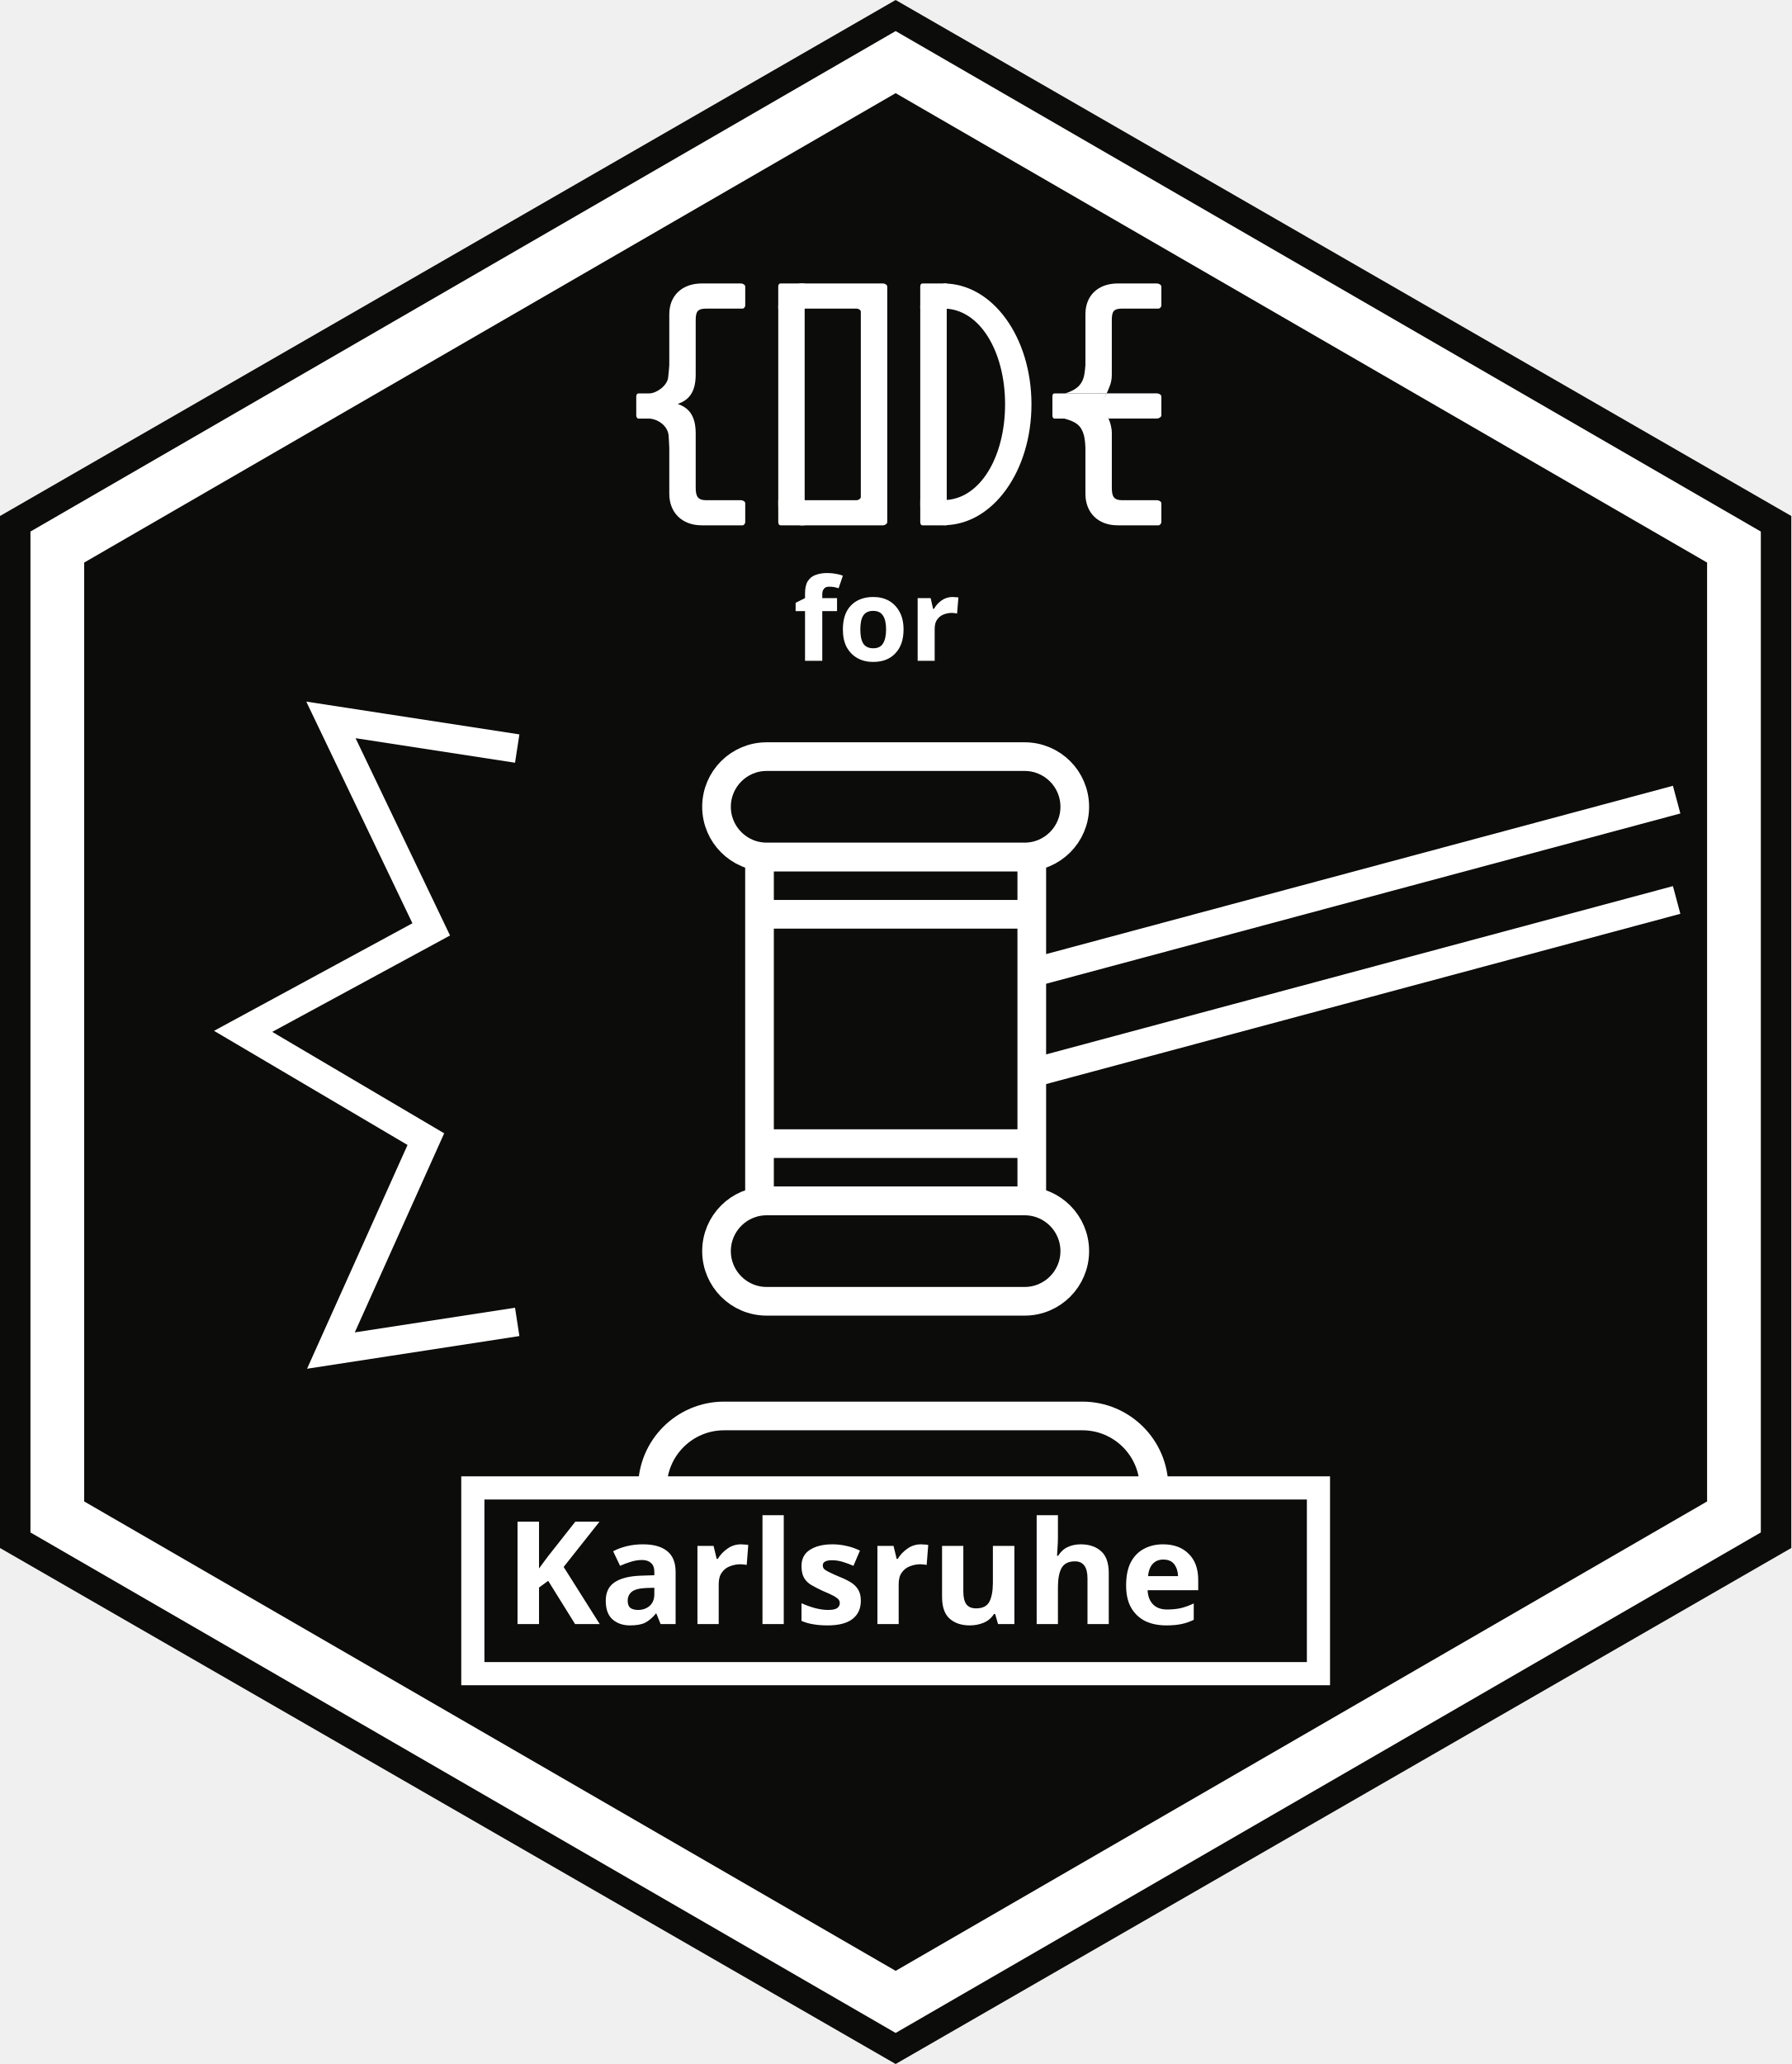
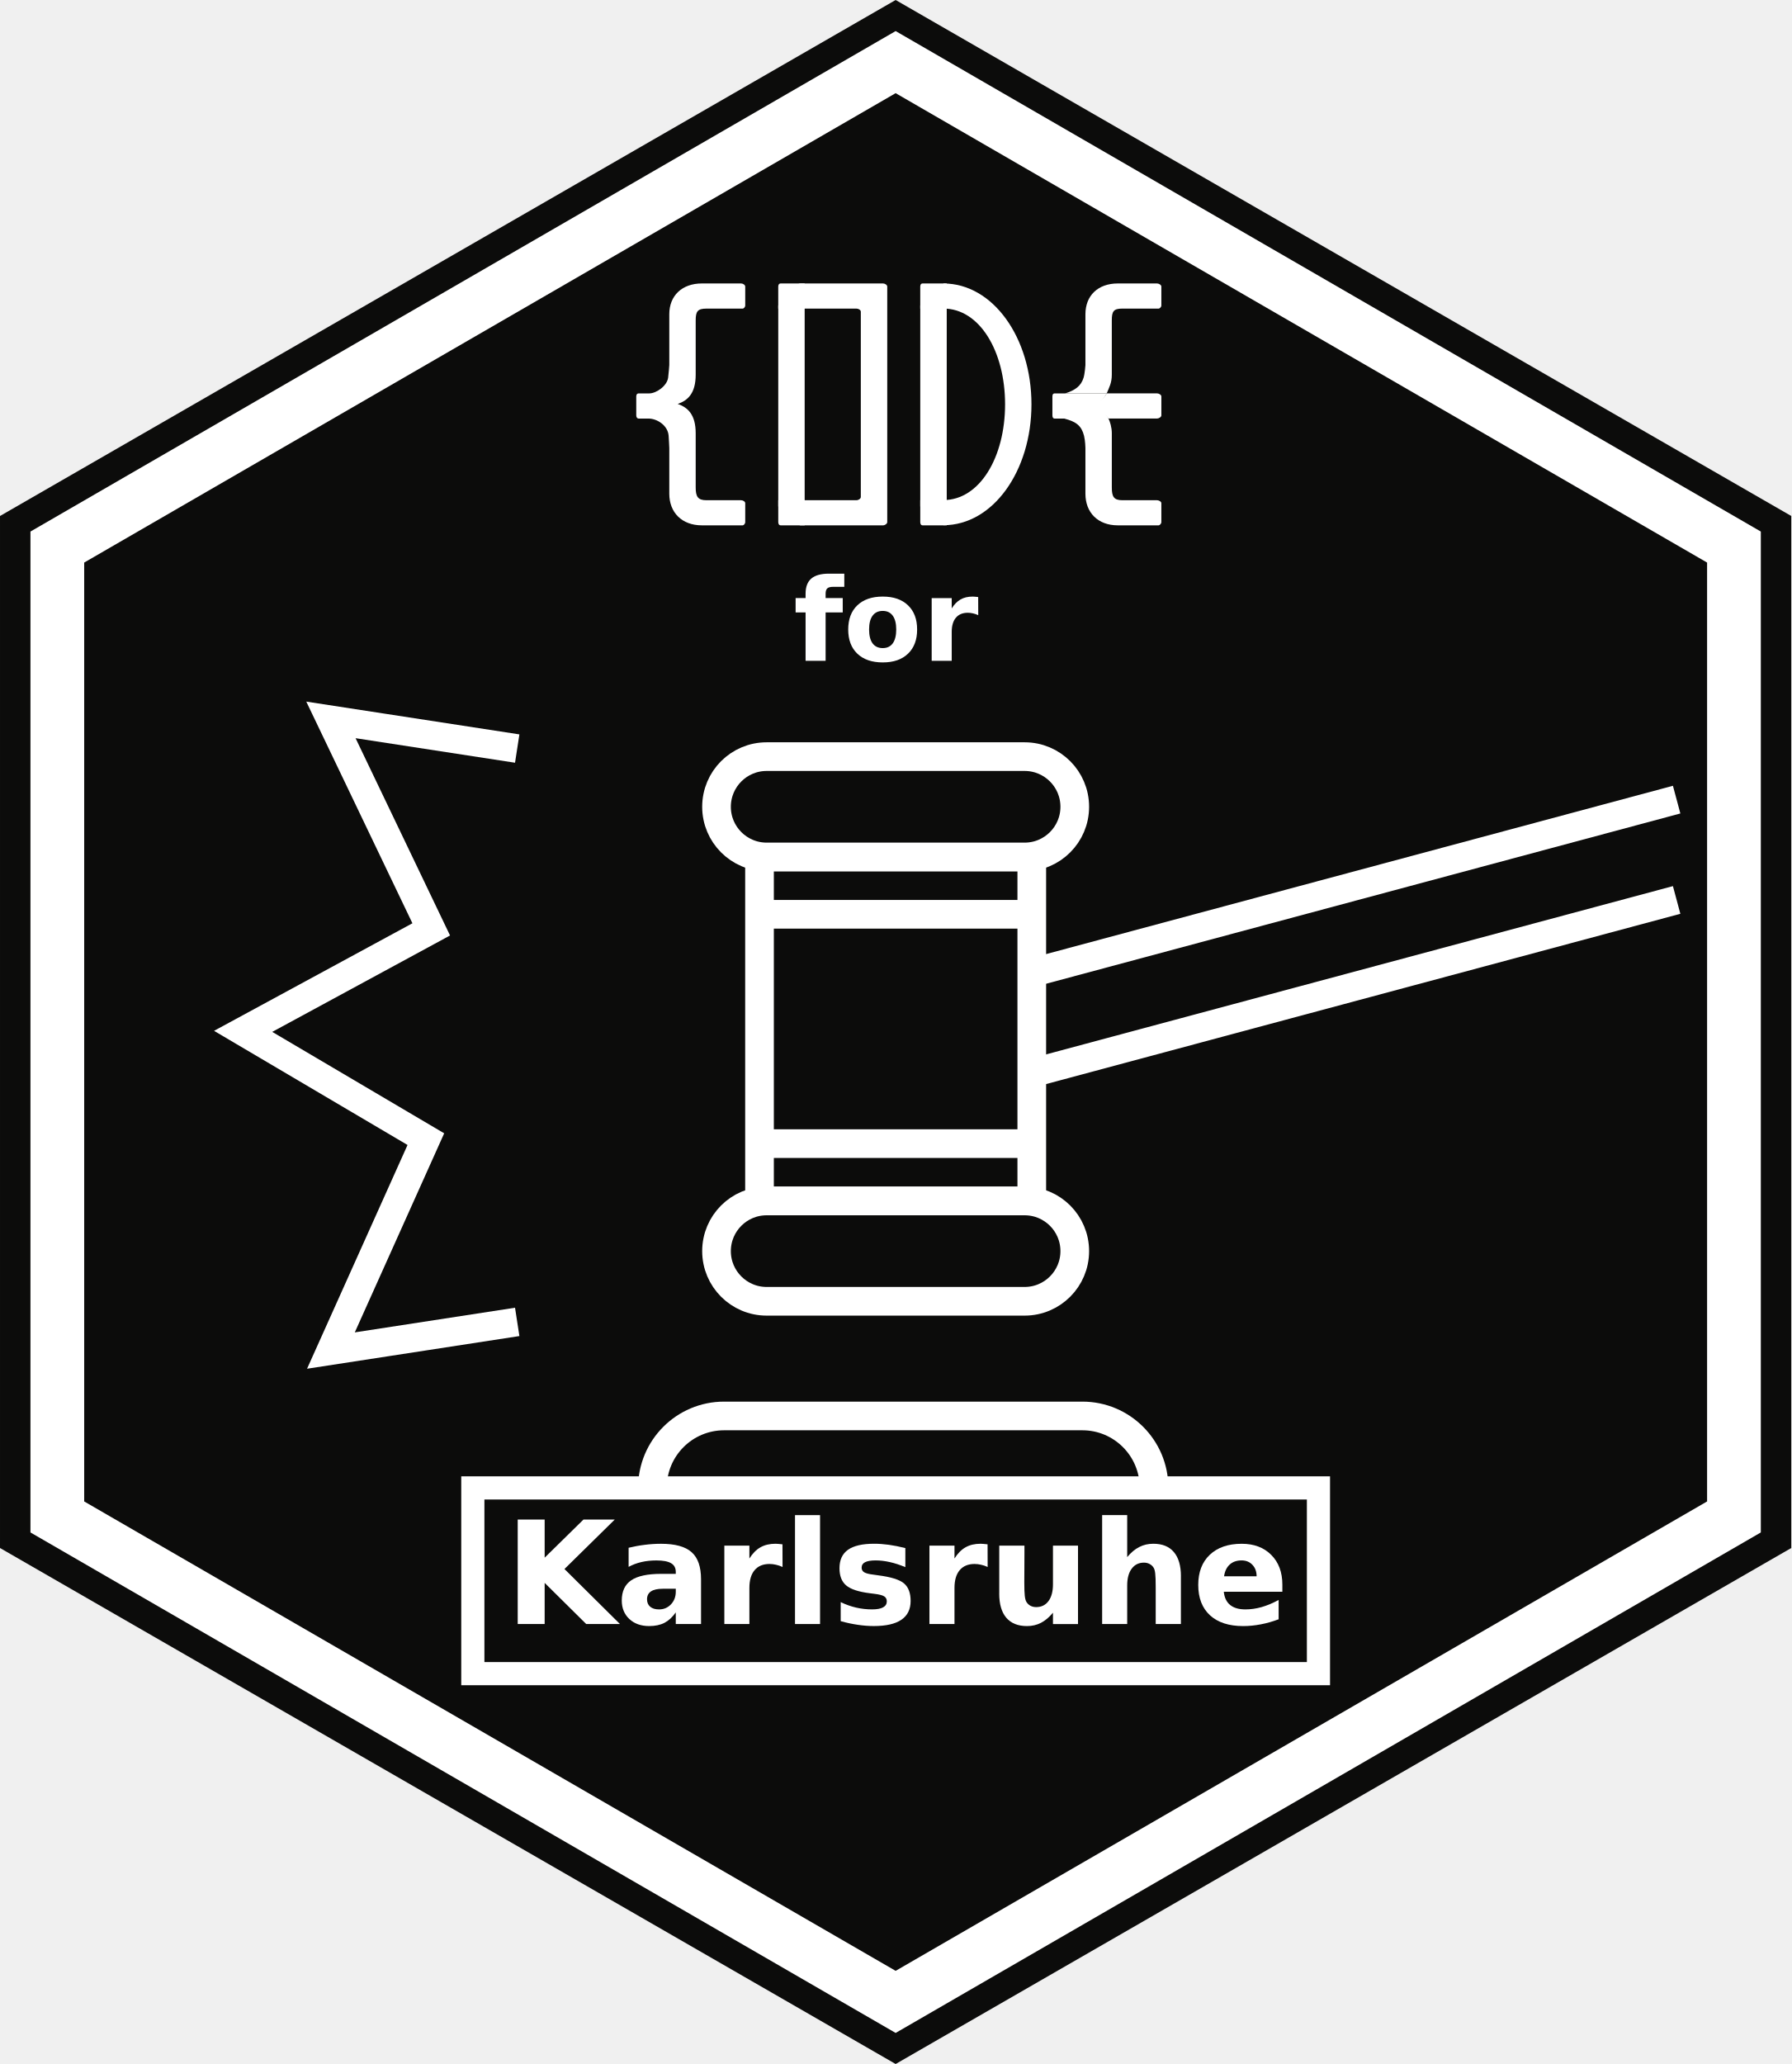
- <svg xmlns="http://www.w3.org/2000/svg" id="svg4155" version="1.1" xml:space="preserve" width="166.667" height="192.001" viewBox="0 0 156.25 180.001">
+ <svg xmlns="http://www.w3.org/2000/svg" viewBox="0 0 156.25 180.001" height="192.001" width="166.667" xml:space="preserve" version="1.1" id="svg4155">
  <defs id="defs4159">
-     <clipPath clipPathUnits="userSpaceOnUse" id="clipPath4177">
-       <path d="M 30,21 H 168.001 V 177.001 H 30 Z" id="path4179" />
+     <clipPath id="clipPath4177" clipPathUnits="userSpaceOnUse">
+       <path id="path4179" d="M 30,21 H 168.001 V 177.001 H 30 Z" />
    </clipPath>
  </defs>
-   <g id="g4163" transform="matrix(1.25,0,0,-1.25,-45.531,214.0161)">
-     <g id="g4165" transform="translate(161.4248,63.2119)">
-       <path d="M 0,0 -62.5,-36 -125,0 v 72.001 l 62.5,36 62.5,-36 z" style="fill:#0c0c0b;fill-opacity:1;fill-rule:nonzero;stroke:none" id="path4167" />
+   <g transform="matrix(1.25,0,0,-1.25,-45.531,214.0161)" id="g4163">
+     <g transform="translate(161.4248,63.2119)" id="g4165">
+       <path id="path4167" style="fill:#0c0c0b;fill-opacity:1;fill-rule:nonzero;stroke:none" d="M 0,0 -62.5,-36 -125,0 v 72.001 l 62.5,36 62.5,-36 z" />
    </g>
-     <g id="g4169" transform="translate(157.4248,65.3789)">
-       <path d="M 0,0 -58.5,-33.834 -117,0 V 67.667 L -58.5,101.5 0,67.667 Z" style="fill:none;stroke:#ffffff;stroke-width:3.75;stroke-linecap:butt;stroke-linejoin:miter;stroke-miterlimit:10;stroke-dasharray:none;stroke-opacity:1" id="path4171" />
+     <g transform="translate(157.4248,65.3789)" id="g4169">
+       <path id="path4171" style="fill:none;stroke:#ffffff;stroke-width:3.75;stroke-linecap:butt;stroke-linejoin:miter;stroke-miterlimit:10;stroke-dasharray:none;stroke-opacity:1" d="M 0,0 -58.5,-33.834 -117,0 V 67.667 L -58.5,101.5 0,67.667 Z" />
    </g>
-     <g id="g4181" transform="translate(81.9546,67.4248)">
-       <path d="m 0,0 v 0 c 0,2.762 2.239,5 5,5 h 25 c 2.761,0 5,-2.238 5,-5" style="fill:#0c0c0b;fill-opacity:1;fill-rule:nonzero;stroke:#ffffff;stroke-width:2;stroke-linecap:butt;stroke-linejoin:miter;stroke-miterlimit:10;stroke-dasharray:none;stroke-opacity:1" id="path4183" />
+     <g transform="translate(81.9546,67.4248)" id="g4181">
+       <path id="path4183" style="fill:#0c0c0b;fill-opacity:1;fill-rule:nonzero;stroke:#ffffff;stroke-width:2;stroke-linecap:butt;stroke-linejoin:miter;stroke-miterlimit:10;stroke-dasharray:none;stroke-opacity:1" d="m 0,0 v 0 c 0,2.762 2.239,5 5,5 h 25 c 2.761,0 5,-2.238 5,-5" />
    </g>
-     <path d="M 128.43,54.446 H 69.42 v 12.958 h 59.01 z" style="fill:#0c0c0b;fill-opacity:1;fill-rule:nonzero;stroke:#ffffff;stroke-width:1.616;stroke-linecap:butt;stroke-linejoin:miter;stroke-miterlimit:10;stroke-dasharray:none;stroke-opacity:1" id="path4185" />
-     <g id="g4221" transform="translate(72.5171,118.9873)">
-       <path d="m 0,0 -13,2 7,-14.615 -13.125,-7.115 12.75,-7.52 L -13,-42 0,-40" style="fill:none;stroke:#ffffff;stroke-width:2;stroke-linecap:butt;stroke-linejoin:miter;stroke-miterlimit:10;stroke-dasharray:none;stroke-opacity:1" id="path4223" />
+     <path id="path4185" style="fill:#0c0c0b;fill-opacity:1;fill-rule:nonzero;stroke:#ffffff;stroke-width:1.616;stroke-linecap:butt;stroke-linejoin:miter;stroke-miterlimit:10;stroke-dasharray:none;stroke-opacity:1" d="M 128.43,54.446 H 69.42 v 12.958 h 59.01 z" />
+     <g transform="translate(72.5171,118.9873)" id="g4221">
+       <path id="path4223" style="fill:none;stroke:#ffffff;stroke-width:2;stroke-linecap:butt;stroke-linejoin:miter;stroke-miterlimit:10;stroke-dasharray:none;stroke-opacity:1" d="m 0,0 -13,2 7,-14.615 -13.125,-7.115 12.75,-7.52 L -13,-42 0,-40" />
    </g>
-     <g id="g4225" transform="translate(153.4248,108.4248)">
-       <path d="m 0,0 -52.155,-14 c -1.831,0 -3.845,1.771 -3.845,3.604 v 0.369 c 0,1.83 2.014,3.027 3.845,3.027 L 0,7" style="fill:#0c0c0b;fill-opacity:1;fill-rule:nonzero;stroke:#ffffff;stroke-width:2;stroke-linecap:butt;stroke-linejoin:miter;stroke-miterlimit:10;stroke-dasharray:none;stroke-opacity:1" id="path4227" />
+     <g transform="translate(153.4248,108.4248)" id="g4225">
+       <path id="path4227" style="fill:#0c0c0b;fill-opacity:1;fill-rule:nonzero;stroke:#ffffff;stroke-width:2;stroke-linecap:butt;stroke-linejoin:miter;stroke-miterlimit:10;stroke-dasharray:none;stroke-opacity:1" d="m 0,0 -52.155,-14 c -1.831,0 -3.845,1.771 -3.845,3.604 v 0.369 c 0,1.83 2.014,3.027 3.845,3.027 L 0,7" />
    </g>
-     <path d="m 108.425,87.425 h -19 v 24 h 19 z" style="fill:#0c0c0b;fill-opacity:1;fill-rule:nonzero;stroke:#ffffff;stroke-width:2;stroke-linecap:butt;stroke-linejoin:miter;stroke-miterlimit:10;stroke-dasharray:none;stroke-opacity:1" id="path4229" />
-     <g id="g4231" transform="translate(111.4248,114.9248)">
-       <path d="m 0,0 c 0,-1.932 -1.567,-3.5 -3.5,-3.5 h -18 c -1.933,0 -3.5,1.568 -3.5,3.5 0,1.934 1.567,3.5 3.5,3.5 h 18 C -1.567,3.5 0,1.934 0,0" style="fill:#0c0c0b;fill-opacity:1;fill-rule:nonzero;stroke:none" id="path4233" />
+     <path id="path4229" style="fill:#0c0c0b;fill-opacity:1;fill-rule:nonzero;stroke:#ffffff;stroke-width:2;stroke-linecap:butt;stroke-linejoin:miter;stroke-miterlimit:10;stroke-dasharray:none;stroke-opacity:1" d="m 108.425,87.425 h -19 v 24 h 19 z" />
+     <g transform="translate(111.4248,114.9248)" id="g4231">
+       <path id="path4233" style="fill:#0c0c0b;fill-opacity:1;fill-rule:nonzero;stroke:none" d="m 0,0 c 0,-1.932 -1.567,-3.5 -3.5,-3.5 h -18 c -1.933,0 -3.5,1.568 -3.5,3.5 0,1.934 1.567,3.5 3.5,3.5 h 18 C -1.567,3.5 0,1.934 0,0" />
    </g>
-     <g id="g4235" transform="translate(111.4248,114.9248)">
-       <path d="m 0,0 c 0,-1.932 -1.567,-3.5 -3.5,-3.5 h -18 c -1.933,0 -3.5,1.568 -3.5,3.5 0,1.934 1.567,3.5 3.5,3.5 h 18 C -1.567,3.5 0,1.934 0,0 Z" style="fill:none;stroke:#ffffff;stroke-width:2;stroke-linecap:butt;stroke-linejoin:miter;stroke-miterlimit:10;stroke-dasharray:none;stroke-opacity:1" id="path4237" />
+     <g transform="translate(111.4248,114.9248)" id="g4235">
+       <path id="path4237" style="fill:none;stroke:#ffffff;stroke-width:2;stroke-linecap:butt;stroke-linejoin:miter;stroke-miterlimit:10;stroke-dasharray:none;stroke-opacity:1" d="m 0,0 c 0,-1.932 -1.567,-3.5 -3.5,-3.5 h -18 c -1.933,0 -3.5,1.568 -3.5,3.5 0,1.934 1.567,3.5 3.5,3.5 h 18 C -1.567,3.5 0,1.934 0,0 Z" />
    </g>
-     <g id="g4239" transform="translate(111.4248,83.9248)">
-       <path d="m 0,0 c 0,-1.932 -1.567,-3.5 -3.5,-3.5 h -18 c -1.933,0 -3.5,1.568 -3.5,3.5 0,1.934 1.567,3.5 3.5,3.5 h 18 C -1.567,3.5 0,1.934 0,0" style="fill:#0c0c0b;fill-opacity:1;fill-rule:nonzero;stroke:none" id="path4241" />
+     <g transform="translate(111.4248,83.9248)" id="g4239">
+       <path id="path4241" style="fill:#0c0c0b;fill-opacity:1;fill-rule:nonzero;stroke:none" d="m 0,0 c 0,-1.932 -1.567,-3.5 -3.5,-3.5 h -18 c -1.933,0 -3.5,1.568 -3.5,3.5 0,1.934 1.567,3.5 3.5,3.5 h 18 C -1.567,3.5 0,1.934 0,0" />
    </g>
-     <g id="g4243" transform="translate(111.4248,83.9248)">
-       <path d="m 0,0 c 0,-1.932 -1.567,-3.5 -3.5,-3.5 h -18 c -1.933,0 -3.5,1.568 -3.5,3.5 0,1.934 1.567,3.5 3.5,3.5 h 18 C -1.567,3.5 0,1.934 0,0 Z" style="fill:none;stroke:#ffffff;stroke-width:2;stroke-linecap:butt;stroke-linejoin:miter;stroke-miterlimit:10;stroke-dasharray:none;stroke-opacity:1" id="path4245" />
+     <g transform="translate(111.4248,83.9248)" id="g4243">
+       <path id="path4245" style="fill:none;stroke:#ffffff;stroke-width:2;stroke-linecap:butt;stroke-linejoin:miter;stroke-miterlimit:10;stroke-dasharray:none;stroke-opacity:1" d="m 0,0 c 0,-1.932 -1.567,-3.5 -3.5,-3.5 h -18 c -1.933,0 -3.5,1.568 -3.5,3.5 0,1.934 1.567,3.5 3.5,3.5 h 18 C -1.567,3.5 0,1.934 0,0 Z" />
    </g>
-     <g id="g4247" transform="translate(89.4248,91.4248)">
-       <path d="M 0,0 H 19" style="fill:none;stroke:#ffffff;stroke-width:2;stroke-linecap:butt;stroke-linejoin:miter;stroke-miterlimit:10;stroke-dasharray:none;stroke-opacity:1" id="path4249" />
+     <g transform="translate(89.4248,91.4248)" id="g4247">
+       <path id="path4249" style="fill:none;stroke:#ffffff;stroke-width:2;stroke-linecap:butt;stroke-linejoin:miter;stroke-miterlimit:10;stroke-dasharray:none;stroke-opacity:1" d="M 0,0 H 19" />
    </g>
-     <g id="g4251" transform="translate(89.4248,107.4248)">
-       <path d="M 0,0 H 19" style="fill:none;stroke:#ffffff;stroke-width:2;stroke-linecap:butt;stroke-linejoin:miter;stroke-miterlimit:10;stroke-dasharray:none;stroke-opacity:1" id="path4253" />
+     <g transform="translate(89.4248,107.4248)" id="g4251">
+       <path id="path4253" style="fill:none;stroke:#ffffff;stroke-width:2;stroke-linecap:butt;stroke-linejoin:miter;stroke-miterlimit:10;stroke-dasharray:none;stroke-opacity:1" d="M 0,0 H 19" />
    </g>
-     <g id="g4857" transform="matrix(1.541896,0,0,1.466196,-53.72699,-64.46621)">
-       <g transform="translate(93.6903,146.2076)" id="g4271">
-         <path id="path4273" style="fill:#ffffff;fill-opacity:1;fill-rule:nonzero;stroke:none" d="m 0,0 v -0.149 -9.418 h 0.788 0.22 0.187 V 0 Z" />
+     <g transform="matrix(1.541896,0,0,1.466196,-53.72699,-64.46621)" id="g4857">
+       <g id="g4271" transform="translate(93.6903,146.2076)">
+         <path d="m 0,0 v -0.149 -9.418 h 0.788 0.22 0.187 V 0 Z" style="fill:#ffffff;fill-opacity:1;fill-rule:nonzero;stroke:none" id="path4273" />
      </g>
-       <g transform="translate(98.4317,135.7436)" id="g4275">
-         <path id="path4277" style="fill:#ffffff;fill-opacity:1;fill-rule:nonzero;stroke:none" d="M 0,0 C 0.084,0 0.191,0.075 0.191,0.155 V 11.361 C 0.191,11.442 0.084,11.51 0,11.51 h -3.734 c -0.081,0 -0.111,-0.032 -0.111,-0.075 v -0.223 -0.748 c 0,-0.081 0.03,-0.151 0.111,-0.151 h 2.539 c 0.084,0 0.19,-0.065 0.19,-0.146 V 1.35 c 0,-0.081 -0.106,-0.153 -0.19,-0.153 h -2.539 c -0.081,0 -0.111,-0.028 -0.111,-0.07 V 0.903 0.155 C -3.845,0.075 -3.815,0 -3.734,0 Z" />
+       <g id="g4275" transform="translate(98.4317,135.7436)">
+         <path d="M 0,0 C 0.084,0 0.191,0.075 0.191,0.155 V 11.361 C 0.191,11.442 0.084,11.51 0,11.51 h -3.734 c -0.081,0 -0.111,-0.032 -0.111,-0.075 v -0.223 -0.748 c 0,-0.081 0.03,-0.151 0.111,-0.151 h 2.539 c 0.084,0 0.19,-0.065 0.19,-0.146 V 1.35 c 0,-0.081 -0.106,-0.153 -0.19,-0.153 h -2.539 c -0.081,0 -0.111,-0.028 -0.111,-0.07 V 0.903 0.155 C -3.845,0.075 -3.815,0 -3.734,0 Z" style="fill:#ffffff;fill-opacity:1;fill-rule:nonzero;stroke:none" id="path4277" />
      </g>
-       <g transform="translate(100.117,146.2076)" id="g4279">
-         <path id="path4281" style="fill:#ffffff;fill-opacity:1;fill-rule:nonzero;stroke:none" d="M 0,0 V -0.149 -9.567 H 1.005 1.198 V 0 Z" />
+       <g id="g4279" transform="translate(100.117,146.2076)">
+         <path d="M 0,0 V -0.149 -9.567 H 1.005 1.198 V 0 Z" style="fill:#ffffff;fill-opacity:1;fill-rule:nonzero;stroke:none" id="path4281" />
      </g>
-       <g transform="translate(101.1646,135.7493)" id="g4283">
-         <path id="path4285" style="fill:#ffffff;fill-opacity:1;fill-rule:nonzero;stroke:none" d="m 0,0 v 1.197 c 1.645,0 2.791,2.043 2.791,4.557 0,2.511 -1.146,4.556 -2.791,4.556 v 1.194 c 2.243,0 3.985,-2.58 3.985,-5.75 C 3.985,2.581 2.243,0 0,0" />
+       <g id="g4283" transform="translate(101.1646,135.7493)">
+         <path d="m 0,0 v 1.197 c 1.645,0 2.791,2.043 2.791,4.557 0,2.511 -1.146,4.556 -2.791,4.556 v 1.194 c 2.243,0 3.985,-2.58 3.985,-5.75 C 3.985,2.581 2.243,0 0,0" style="fill:#ffffff;fill-opacity:1;fill-rule:nonzero;stroke:none" id="path4285" />
      </g>
-       <g style="stroke-width:0.15;stroke-miterlimit:10;stroke-dasharray:none" transform="translate(88.7584,139.4259)" id="g4287">
-         <path id="path4289" style="fill:#ffffff;fill-opacity:1;fill-rule:nonzero;stroke:none;stroke-width:0.15;stroke-miterlimit:10;stroke-dasharray:none" d="m 0,0 v -1.647 -0.532 c 0,-0.894 0.572,-1.503 1.475,-1.503 h 0.254 0.733 0.862 c 0.043,0 0.113,0.075 0.113,0.155 v 0.898 c 0,0.08 -0.104,0.142 -0.188,0.142 H 2.392 1.953 1.683 c -0.387,0 -0.488,0.166 -0.488,0.608 v 0.261 1.439 0.878 c 0,0.9 -0.366,1.232 -0.814,1.396 0.448,0.161 0.814,0.494 0.814,1.393 v 0.624 1.581 0.374 c 0,0.434 0.086,0.564 0.488,0.564 H 2.02 2.447 3.324 c 0.043,0 0.113,0.07 0.113,0.151 v 0.897 c 0,0.081 -0.104,0.149 -0.188,0.149 H 2.531 1.856 1.475 C 0.572,7.828 0,7.241 0,6.367 V 5.898 3.944 c 0,0 -0.031,-0.45 -0.052,-0.602 -0.057,-0.405 -0.551,-0.75 -0.86,-0.746 H -1.38 c -0.083,0 -0.115,-0.063 -0.115,-0.146 V 1.553 c 0,-0.081 0.032,-0.154 0.115,-0.154 h 0.427 C -0.56,1.405 -0.066,1.077 -0.03,0.584 -0.018,0.442 0,0 0,0" />
+       <g id="g4287" transform="translate(88.7584,139.4259)" style="stroke-width:0.15;stroke-miterlimit:10;stroke-dasharray:none">
+         <path d="m 0,0 v -1.647 -0.532 c 0,-0.894 0.572,-1.503 1.475,-1.503 h 0.254 0.733 0.862 c 0.043,0 0.113,0.075 0.113,0.155 v 0.898 c 0,0.08 -0.104,0.142 -0.188,0.142 H 2.392 1.953 1.683 c -0.387,0 -0.488,0.166 -0.488,0.608 v 0.261 1.439 0.878 c 0,0.9 -0.366,1.232 -0.814,1.396 0.448,0.161 0.814,0.494 0.814,1.393 v 0.624 1.581 0.374 c 0,0.434 0.086,0.564 0.488,0.564 H 2.02 2.447 3.324 c 0.043,0 0.113,0.07 0.113,0.151 v 0.897 c 0,0.081 -0.104,0.149 -0.188,0.149 H 2.531 1.856 1.475 C 0.572,7.828 0,7.241 0,6.367 V 5.898 3.944 c 0,0 -0.031,-0.45 -0.052,-0.602 -0.057,-0.405 -0.551,-0.75 -0.86,-0.746 H -1.38 c -0.083,0 -0.115,-0.063 -0.115,-0.146 V 1.553 c 0,-0.081 0.032,-0.154 0.115,-0.154 h 0.427 C -0.56,1.405 -0.066,1.077 -0.03,0.584 -0.018,0.442 0,0 0,0" style="fill:#ffffff;fill-opacity:1;fill-rule:nonzero;stroke:none;stroke-width:0.15;stroke-miterlimit:10;stroke-dasharray:none" id="path4289" />
      </g>
-       <g transform="translate(94.6975,147.2538)" id="g4291">
-         <path id="path4293" style="fill:#ffffff;fill-opacity:1;fill-rule:nonzero;stroke:none" d="m 0,0 h -0.424 -0.47 c -0.084,0 -0.114,-0.068 -0.114,-0.149 v -0.277 -0.62 -0.151 H -0.894 0 0.188 V -1.046 -0.149 0 Z" />
+       <g id="g4291" transform="translate(94.6975,147.2538)">
+         <path d="m 0,0 h -0.424 -0.47 c -0.084,0 -0.114,-0.068 -0.114,-0.149 v -0.277 -0.62 -0.151 H -0.894 0 0.188 V -1.046 -0.149 0 Z" style="fill:#ffffff;fill-opacity:1;fill-rule:nonzero;stroke:none" id="path4293" />
      </g>
-       <g transform="translate(93.6903,136.7969)" id="g4295">
-         <path id="path4297" style="fill:#ffffff;fill-opacity:1;fill-rule:nonzero;stroke:none" d="M 0,0 V -0.424 -0.897 C 0,-0.978 0.03,-1.053 0.112,-1.053 H 0.387 1.008 1.195 V -0.897 0 0.143 H 1.008 0.112 0 Z" />
+       <g id="g4295" transform="translate(93.6903,136.7969)">
+         <path d="M 0,0 V -0.424 -0.897 C 0,-0.978 0.03,-1.053 0.112,-1.053 H 0.387 1.008 1.195 V -0.897 0 0.143 H 1.008 0.112 0 Z" style="fill:#ffffff;fill-opacity:1;fill-rule:nonzero;stroke:none" id="path4297" />
      </g>
-       <g transform="translate(101.1213,147.2538)" id="g4299">
-         <path id="path4301" style="fill:#ffffff;fill-opacity:1;fill-rule:nonzero;stroke:none" d="m 0,0 h -0.421 -0.473 c -0.084,0 -0.111,-0.068 -0.111,-0.149 v -0.277 -0.62 -0.151 H -0.894 0 0.194 V -1.046 -0.149 0 Z" />
+       <g id="g4299" transform="translate(101.1213,147.2538)">
+         <path d="m 0,0 h -0.421 -0.473 c -0.084,0 -0.111,-0.068 -0.111,-0.149 v -0.277 -0.62 -0.151 H -0.894 0 0.194 V -1.046 -0.149 0 Z" style="fill:#ffffff;fill-opacity:1;fill-rule:nonzero;stroke:none" id="path4301" />
      </g>
-       <g transform="translate(100.117,136.7969)" id="g4303">
-         <path id="path4305" style="fill:#ffffff;fill-opacity:1;fill-rule:nonzero;stroke:none" d="M 0,0 V -0.424 -0.897 C 0,-0.978 0.027,-1.053 0.109,-1.053 H 0.384 1.005 1.198 V -0.897 0 0.143 H 1.005 0.109 0 Z" />
+       <g id="g4303" transform="translate(100.117,136.7969)">
+         <path d="M 0,0 V -0.424 -0.897 C 0,-0.978 0.027,-1.053 0.109,-1.053 H 0.384 1.005 1.198 V -0.897 0 0.143 H 1.005 0.109 0 Z" style="fill:#ffffff;fill-opacity:1;fill-rule:nonzero;stroke:none" id="path4305" />
      </g>
-       <g transform="translate(107.5914,139.4259)" id="g4307">
-         <path id="path4309" style="fill:#ffffff;fill-opacity:1;fill-rule:nonzero;stroke:none" d="M 0,0 V -1.647 -2.179 C 0,-3.073 0.563,-3.682 1.466,-3.682 H 1.72 2.453 3.316 c 0.04,0 0.121,0.075 0.121,0.155 v 0.898 c 0,0.08 -0.113,0.142 -0.197,0.142 H 2.383 1.944 1.674 c -0.387,0 -0.479,0.166 -0.479,0.608 v 0.261 1.439 0.878 c 0,0.288 -0.084,0.551 -0.15,0.7 H -0.96 C -0.409,1.25 -0.176,1.053 -0.061,0.575 -0.006,0.335 0,0 0,0" />
+       <g id="g4307" transform="translate(107.5914,139.4259)">
+         <path d="M 0,0 V -1.647 -2.179 C 0,-3.073 0.563,-3.682 1.466,-3.682 H 1.72 2.453 3.316 c 0.04,0 0.121,0.075 0.121,0.155 v 0.898 c 0,0.08 -0.113,0.142 -0.197,0.142 H 2.383 1.944 1.674 c -0.387,0 -0.479,0.166 -0.479,0.608 v 0.261 1.439 0.878 c 0,0.288 -0.084,0.551 -0.15,0.7 H -0.96 C -0.409,1.25 -0.176,1.053 -0.061,0.575 -0.006,0.335 0,0 0,0" style="fill:#ffffff;fill-opacity:1;fill-rule:nonzero;stroke:none" id="path4309" />
      </g>
-       <g transform="translate(107.5077,142.7677)" id="g4311">
-         <path id="path4313" style="fill:#ffffff;fill-opacity:1;fill-rule:nonzero;stroke:none" d="m 0,0 c -0.115,-0.392 -0.375,-0.595 -0.836,-0.746 h 1.884 c 0.115,0.298 0.23,0.498 0.23,0.895 V 0.77 2.351 2.726 c 0,0.434 0.078,0.564 0.479,0.564 H 2.095 2.522 3.4 c 0.04,0 0.121,0.068 0.121,0.15 v 0.898 c 0,0.08 -0.112,0.148 -0.197,0.148 H 2.606 1.931 1.55 C 0.646,4.486 0.084,3.901 0.084,3.025 V 2.556 0.601 C 0.084,0.601 0.058,0.197 0,0" />
+       <g id="g4311" transform="translate(107.5077,142.7677)">
+         <path d="m 0,0 c -0.115,-0.392 -0.375,-0.595 -0.836,-0.746 h 1.884 c 0.115,0.298 0.23,0.498 0.23,0.895 V 0.77 2.351 2.726 c 0,0.434 0.078,0.564 0.479,0.564 H 2.095 2.522 3.4 c 0.04,0 0.121,0.068 0.121,0.15 v 0.898 c 0,0.08 -0.112,0.148 -0.197,0.148 H 2.606 1.931 1.55 C 0.646,4.486 0.084,3.901 0.084,3.025 V 2.556 0.601 C 0.084,0.601 0.058,0.197 0,0" style="fill:#ffffff;fill-opacity:1;fill-rule:nonzero;stroke:none" id="path4313" />
      </g>
-       <g transform="translate(107.7991,141.4143)" id="g4315">
-         <path id="path4317" style="fill:#ffffff;fill-opacity:1;fill-rule:nonzero;stroke:none" d="m 0,0 c 0.303,-0.109 0.632,-0.288 0.836,-0.588 h 2.197 c 0.083,0 0.197,0.071 0.197,0.152 v 0.897 c 0,0.083 -0.114,0.148 -0.197,0.148 H 0.757 C 0.606,0.309 0.248,0.092 0,0" />
+       <g id="g4315" transform="translate(107.7991,141.4143)">
+         <path d="m 0,0 c 0.303,-0.109 0.632,-0.288 0.836,-0.588 h 2.197 c 0.083,0 0.197,0.071 0.197,0.152 v 0.897 c 0,0.083 -0.114,0.148 -0.197,0.148 H 0.757 C 0.606,0.309 0.248,0.092 0,0" style="fill:#ffffff;fill-opacity:1;fill-rule:nonzero;stroke:none" id="path4317" />
      </g>
-       <g transform="translate(106.2004,142.0217)" id="g4319">
-         <path id="path4321" style="fill:#ffffff;fill-opacity:1;fill-rule:nonzero;stroke:none" d="m 0,0 c -0.081,0 -0.103,-0.065 -0.103,-0.146 v -0.897 c 0,-0.081 0.022,-0.154 0.103,-0.154 H 0.43 2.435 C 2.301,-0.895 1.968,-0.691 1.729,-0.598 1.977,-0.507 2.204,-0.298 2.355,0 H 0.47 Z" />
+       <g id="g4319" transform="translate(106.2004,142.0217)">
+         <path d="m 0,0 c -0.081,0 -0.103,-0.065 -0.103,-0.146 v -0.897 c 0,-0.081 0.022,-0.154 0.103,-0.154 H 0.43 2.435 C 2.301,-0.895 1.968,-0.691 1.729,-0.598 1.977,-0.507 2.204,-0.298 2.355,0 H 0.47 Z" style="fill:#ffffff;fill-opacity:1;fill-rule:nonzero;stroke:none" id="path4321" />
      </g>
    </g>
-     <text xml:space="preserve" style="font-style:normal;font-variant:normal;font-weight:bold;font-stretch:normal;font-size:10px;line-height:1.25;font-family:sans-serif;-inkscape-font-specification:'sans-serif, Bold';font-variant-ligatures:normal;font-variant-caps:normal;font-variant-numeric:normal;font-feature-settings:normal;text-align:start;letter-spacing:0px;word-spacing:0px;writing-mode:lr-tb;text-anchor:start;fill:#ffffff;fill-opacity:1;stroke:none;stroke-width:0.75" x="71.634" y="-57.908" id="text4777" transform="scale(1,-1)">
-       <tspan id="tspan4779" x="71.634" y="-57.908">Karlsruhe</tspan>
-     </text>
-     <text xml:space="preserve" style="font-style:normal;font-variant:normal;font-weight:bold;font-stretch:normal;font-size:8px;line-height:1.25;font-family:sans-serif;-inkscape-font-specification:'sans-serif, Bold';font-variant-ligatures:normal;font-variant-caps:normal;font-variant-numeric:normal;font-feature-settings:normal;text-align:start;letter-spacing:0px;word-spacing:0px;writing-mode:lr-tb;text-anchor:start;fill:#ffffff;fill-opacity:1;stroke:none;stroke-width:0.75" x="91.791" y="-125.11" id="text4777-3-4" transform="scale(1,-1)">
-       <tspan id="tspan4829" x="91.791" y="-125.11">for</tspan>
-     </text>
+     <g style="font-style:normal;font-variant:normal;font-weight:bold;font-stretch:normal;font-size:10px;line-height:1.25;font-family:sans-serif;-inkscape-font-specification:'sans-serif, Bold';font-variant-ligatures:normal;font-variant-caps:normal;font-variant-numeric:normal;font-feature-settings:normal;text-align:start;letter-spacing:0px;word-spacing:0px;writing-mode:lr-tb;text-anchor:start;fill:#ffffff;fill-opacity:1;stroke:none;stroke-width:0.75" id="text4777" transform="scale(1,-1)" aria-label="Karlsruhe">
+       <path id="path887" d="m 72.552,-65.198 h 1.88 v 2.661 l 2.71,-2.661 h 2.183 l -3.511,3.452 3.872,3.838 h -2.354 l -2.9,-2.871 v 2.871 H 72.552 Z" />
+       <path id="path889" d="m 82.674,-60.369 q -0.547,0 -0.825,0.186 -0.273,0.186 -0.273,0.547 0,0.332 0.22,0.522 0.225,0.186 0.62,0.186 0.493,0 0.83,-0.352 0.337,-0.356 0.337,-0.889 v -0.2 z m 2.671,-0.659 v 3.12 h -1.763 v -0.811 q -0.352,0.498 -0.791,0.728 -0.439,0.225 -1.069,0.225 -0.85,0 -1.382,-0.493 -0.527,-0.498 -0.527,-1.289 0,-0.962 0.659,-1.411 0.664,-0.449 2.08,-0.449 h 1.03 v -0.137 q 0,-0.415 -0.327,-0.605 -0.327,-0.195 -1.021,-0.195 -0.562,0 -1.045,0.112 -0.483,0.112 -0.898,0.337 v -1.333 q 0.562,-0.137 1.128,-0.205 0.566,-0.073 1.133,-0.073 1.479,0 2.134,0.586 0.659,0.581 0.659,1.895 z" />
+       <path id="path891" d="m 91.033,-61.888 q -0.229,-0.107 -0.459,-0.156 -0.225,-0.054 -0.454,-0.054 -0.674,0 -1.04,0.435 -0.361,0.43 -0.361,1.235 v 2.52 h -1.748 v -5.469 h 1.748 v 0.898 q 0.337,-0.537 0.771,-0.781 0.439,-0.249 1.05,-0.249 0.088,0 0.19,0.01 0.103,0.005 0.298,0.029 z" />
+       <path id="path893" d="m 91.902,-65.506 h 1.748 v 7.598 h -1.748 z" />
+       <path id="path895" d="m 99.602,-63.206 v 1.328 q -0.562,-0.234 -1.084,-0.352 -0.522,-0.117 -0.986,-0.117 -0.498,0 -0.742,0.127 -0.239,0.122 -0.239,0.381 0,0.21 0.181,0.322 0.186,0.112 0.659,0.166 l 0.308,0.044 q 1.343,0.171 1.807,0.562 0.464,0.391 0.464,1.226 0,0.874 -0.645,1.313 -0.645,0.439 -1.924,0.439 -0.542,0 -1.123,-0.088 -0.576,-0.083 -1.187,-0.254 v -1.328 q 0.522,0.254 1.069,0.381 0.552,0.127 1.118,0.127 0.513,0 0.771,-0.142 0.259,-0.142 0.259,-0.42 0,-0.234 -0.181,-0.347 -0.176,-0.117 -0.708,-0.181 l -0.308,-0.039 q -1.167,-0.146 -1.636,-0.542 -0.469,-0.396 -0.469,-1.201 0,-0.869 0.596,-1.289 0.596,-0.42 1.826,-0.42 0.483,0 1.016,0.073 0.532,0.073 1.157,0.229 z" />
+       <path id="path897" d="m 105.345,-61.888 q -0.229,-0.107 -0.459,-0.156 -0.225,-0.054 -0.454,-0.054 -0.674,0 -1.04,0.435 -0.361,0.43 -0.361,1.235 v 2.52 h -1.748 v -5.469 h 1.748 v 0.898 q 0.337,-0.537 0.771,-0.781 0.439,-0.249 1.05,-0.249 0.088,0 0.19,0.01 0.103,0.005 0.298,0.029 z" />
+       <path id="path899" d="m 106.155,-60.037 v -3.34 h 1.758 v 0.547 q 0,0.444 -0.005,1.118 -0.005,0.669 -0.005,0.894 0,0.659 0.034,0.952 0.034,0.288 0.117,0.42 0.107,0.171 0.278,0.264 0.176,0.093 0.4,0.093 0.547,0 0.859,-0.42 0.312,-0.42 0.312,-1.167 v -2.7 h 1.748 v 5.469 h -1.748 v -0.791 q -0.396,0.479 -0.84,0.708 -0.439,0.225 -0.972,0.225 -0.947,0 -1.445,-0.581 -0.493,-0.581 -0.493,-1.689 z" />
+       <path id="path901" d="m 118.831,-61.238 v 3.33 h -1.758 v -0.542 -1.997 q 0,-0.718 -0.034,-0.986 -0.029,-0.269 -0.107,-0.396 -0.103,-0.171 -0.278,-0.264 -0.176,-0.098 -0.4,-0.098 -0.547,0 -0.859,0.425 -0.312,0.42 -0.312,1.167 v 2.69 h -1.748 v -7.598 h 1.748 v 2.93 q 0.396,-0.479 0.84,-0.703 0.444,-0.229 0.981,-0.229 0.947,0 1.436,0.581 0.493,0.581 0.493,1.689 z" />
+       <path id="path903" d="m 125.911,-60.657 v 0.498 h -4.087 q 0.064,0.615 0.444,0.923 0.381,0.308 1.064,0.308 0.552,0 1.128,-0.161 0.581,-0.166 1.191,-0.498 v 1.348 q -0.62,0.234 -1.24,0.352 -0.62,0.122 -1.24,0.122 -1.484,0 -2.31,-0.752 -0.82,-0.757 -0.82,-2.119 0,-1.338 0.806,-2.104 0.811,-0.767 2.227,-0.767 1.289,0 2.061,0.776 0.776,0.776 0.776,2.075 z m -1.797,-0.581 q 0,-0.498 -0.293,-0.801 -0.288,-0.308 -0.757,-0.308 -0.508,0 -0.825,0.288 -0.317,0.283 -0.396,0.82 z" />
+     </g>
+     <g style="font-style:normal;font-variant:normal;font-weight:bold;font-stretch:normal;font-size:8px;line-height:1.25;font-family:sans-serif;-inkscape-font-specification:'sans-serif, Bold';font-variant-ligatures:normal;font-variant-caps:normal;font-variant-numeric:normal;font-feature-settings:normal;text-align:start;letter-spacing:0px;word-spacing:0px;writing-mode:lr-tb;text-anchor:start;fill:#ffffff;fill-opacity:1;stroke:none;stroke-width:0.75" id="text4777-3-4" transform="scale(1,-1)" aria-label="for">
+       <path id="path906" d="m 95.342,-131.189 v 0.918 h -0.773 q -0.297,0 -0.414,0.109 -0.117,0.105 -0.117,0.371 v 0.305 h 1.195 v 1 h -1.195 v 3.375 h -1.398 v -3.375 h -0.695 v -1 h 0.695 v -0.305 q 0,-0.715 0.398,-1.055 0.398,-0.344 1.234,-0.344 z" />
+       <path id="path908" d="m 98.025,-128.591 q -0.465,0 -0.711,0.336 -0.242,0.332 -0.242,0.961 0,0.629 0.242,0.965 0.246,0.332 0.711,0.332 0.457,0 0.699,-0.332 0.242,-0.336 0.242,-0.965 0,-0.629 -0.242,-0.961 -0.242,-0.336 -0.699,-0.336 z m 0,-1 q 1.129,0 1.762,0.609 0.637,0.609 0.637,1.688 0,1.078 -0.637,1.688 -0.633,0.609 -1.762,0.609 -1.133,0 -1.773,-0.609 -0.637,-0.609 -0.637,-1.688 0,-1.078 0.637,-1.688 0.641,-0.609 1.773,-0.609 z" />
+       <path id="path910" d="m 104.689,-128.294 q -0.184,-0.086 -0.367,-0.125 -0.18,-0.043 -0.363,-0.043 -0.539,0 -0.832,0.348 -0.289,0.344 -0.289,0.988 v 2.016 h -1.398 v -4.375 h 1.398 v 0.719 q 0.27,-0.43 0.617,-0.625 0.352,-0.199 0.84,-0.199 0.07,0 0.152,0.008 0.082,0.004 0.238,0.023 z" />
+     </g>
  </g>
</svg>
